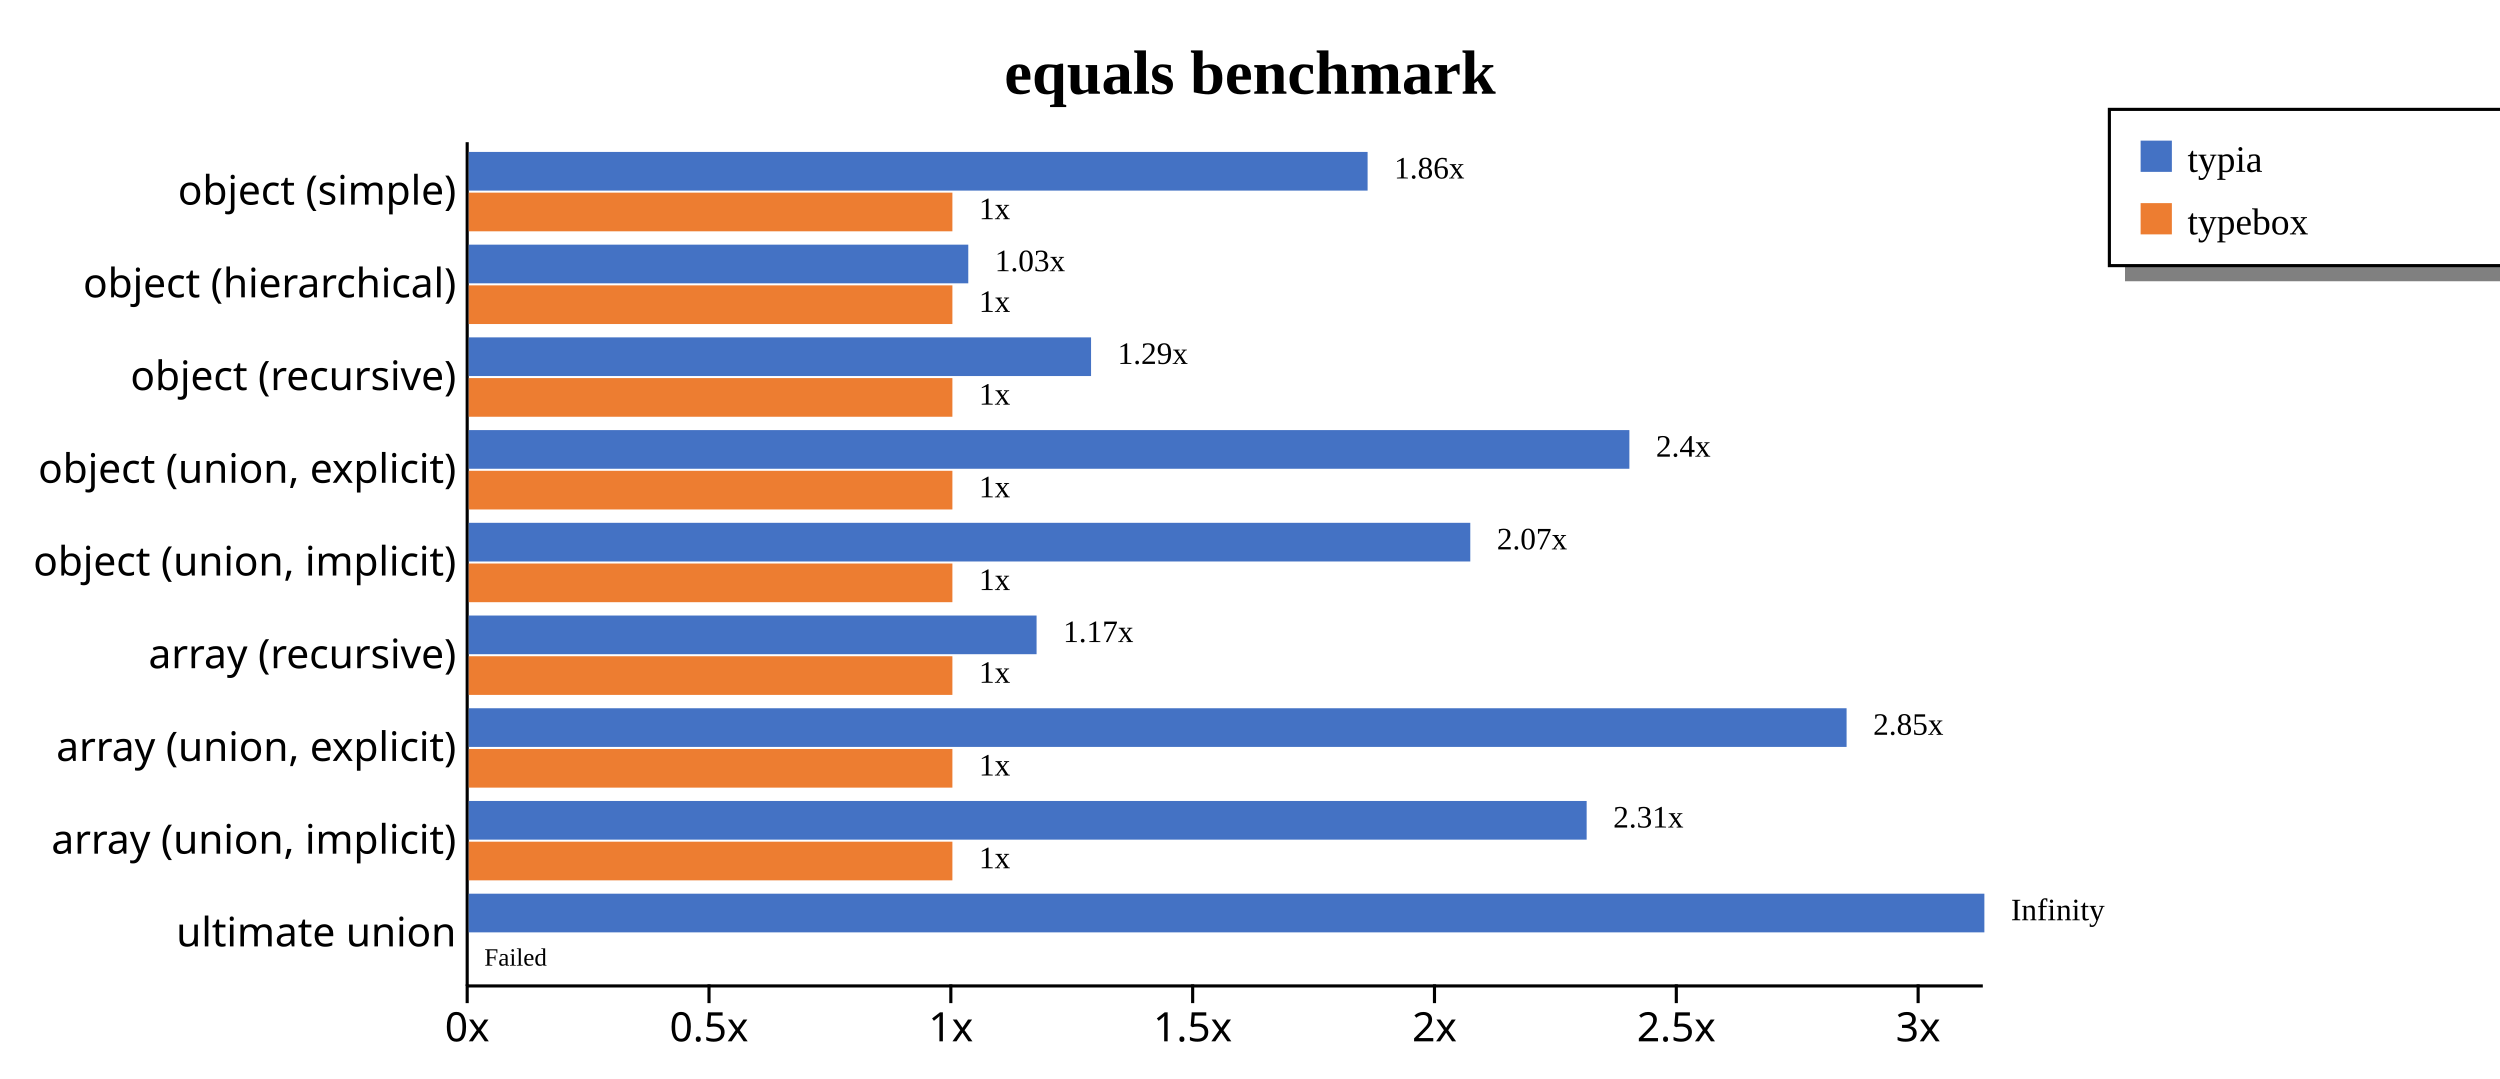
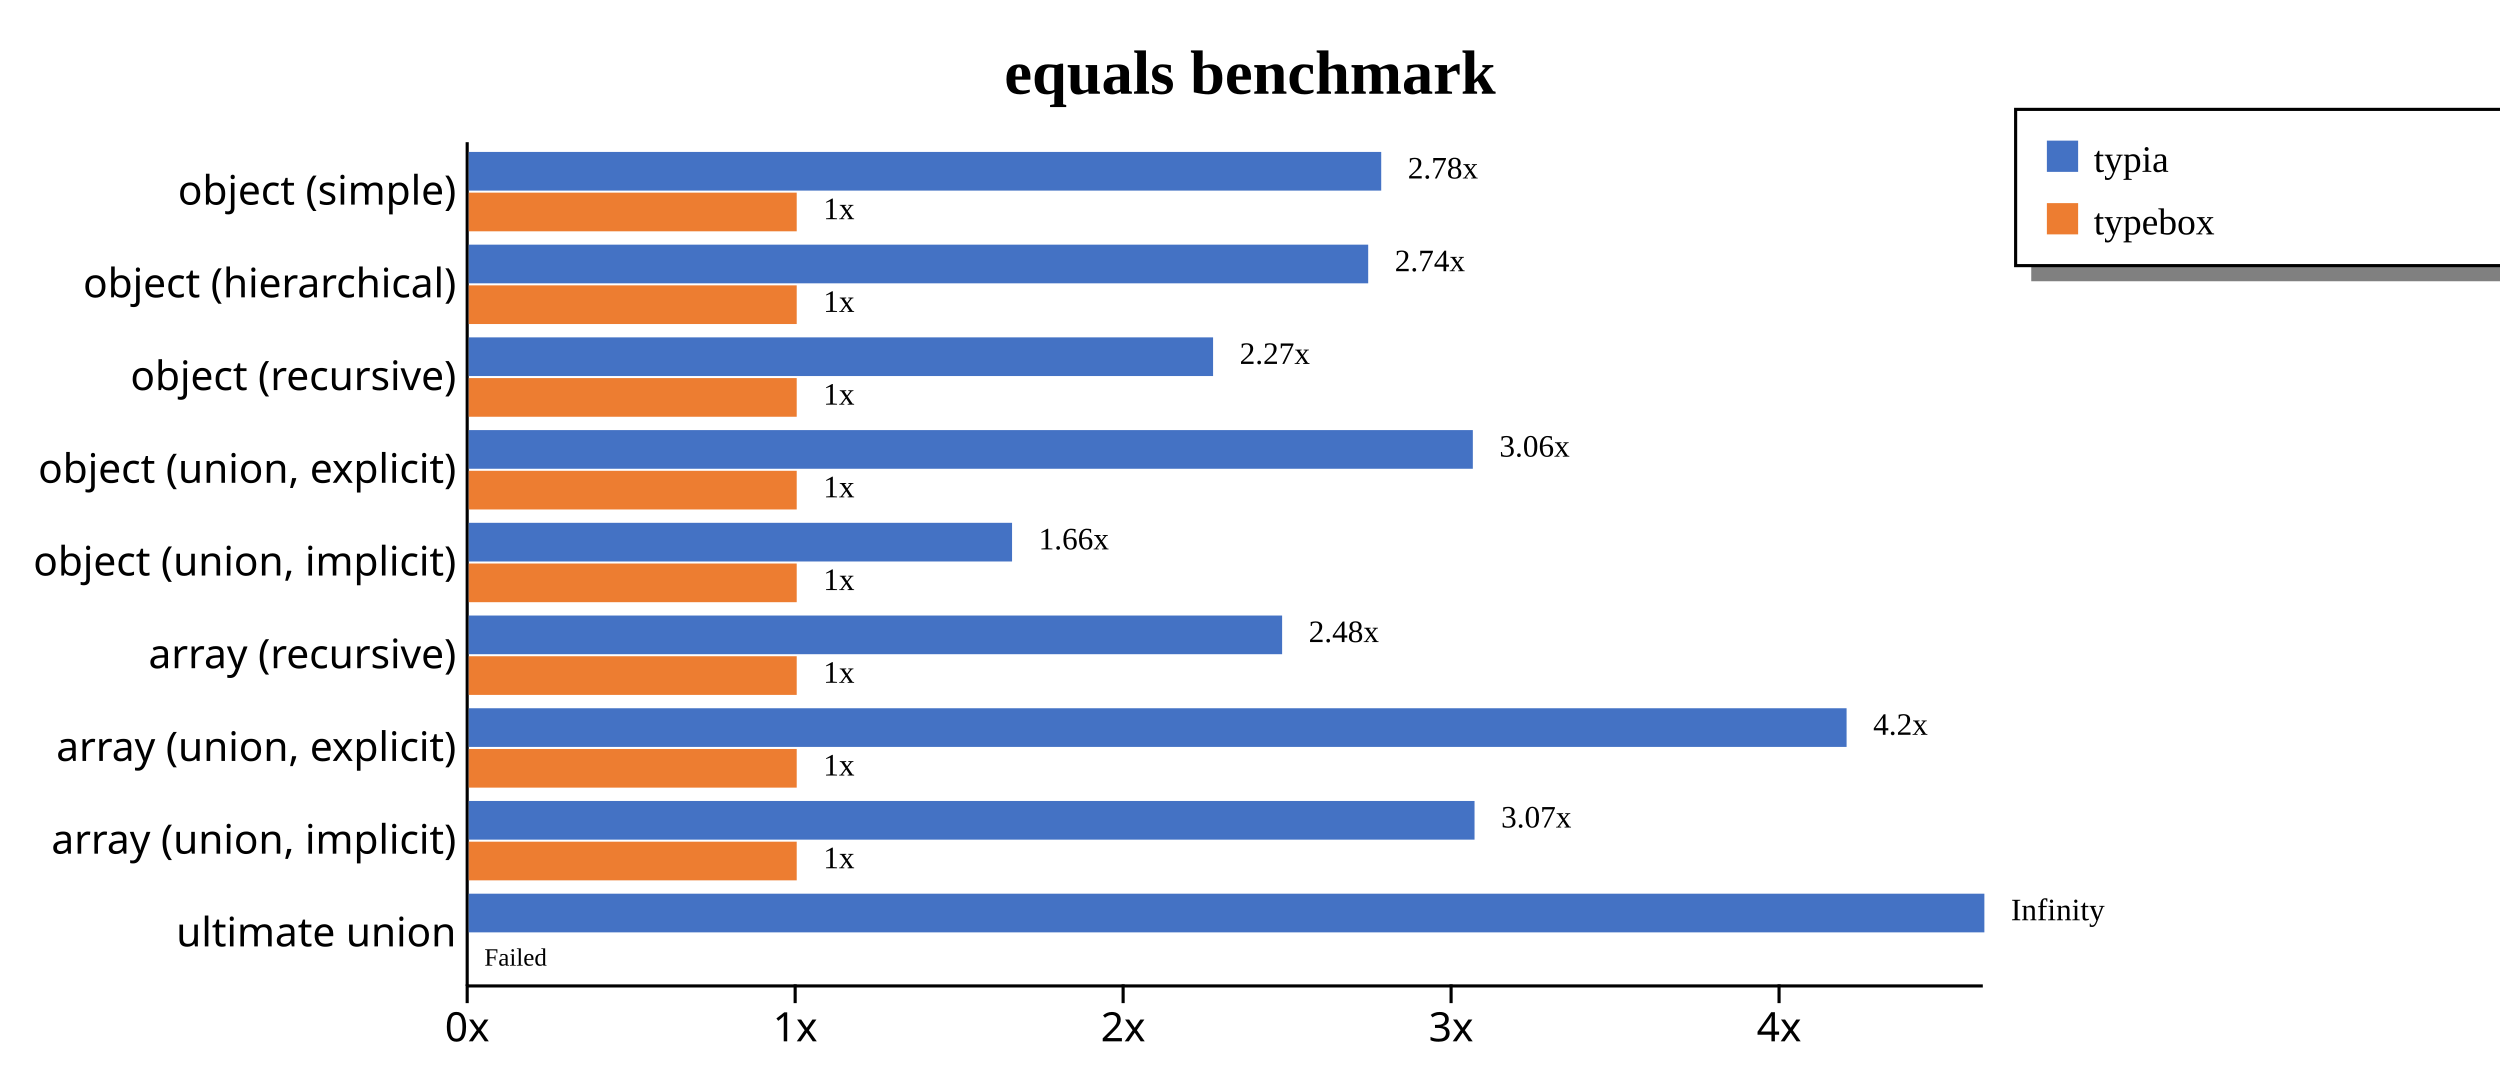
<svg xmlns="http://www.w3.org/2000/svg" width="800" height="345" style="background-color: white;">
  <g class="y axis" transform="translate(149,45)" fill="none" font-size="10" font-family="sans-serif" text-anchor="end" style="font-size: 13px;">
    <path class="domain" stroke="currentColor" d="M0.5,0.5V270.5" />
    <g class="tick" opacity="1" transform="translate(0,16.31868)" style="font-size: 13px;">
      <line stroke="currentColor" x2="0" />
      <text fill="currentColor" x="-3" dy="0.32em">object (simple)    </text>
    </g>
    <g class="tick" opacity="1" transform="translate(0,45.98901)" style="font-size: 13px;">
      <line stroke="currentColor" x2="0" />
      <text fill="currentColor" x="-3" dy="0.32em">object (hierarchical)    </text>
    </g>
    <g class="tick" opacity="1" transform="translate(0,75.65934)" style="font-size: 13px;">
      <line stroke="currentColor" x2="0" />
      <text fill="currentColor" x="-3" dy="0.32em">object (recursive)    </text>
    </g>
    <g class="tick" opacity="1" transform="translate(0,105.3297)" style="font-size: 13px;">
      <line stroke="currentColor" x2="0" />
      <text fill="currentColor" x="-3" dy="0.32em">object (union, explicit)    </text>
    </g>
    <g class="tick" opacity="1" transform="translate(0,135)" style="font-size: 13px;">
      <line stroke="currentColor" x2="0" />
      <text fill="currentColor" x="-3" dy="0.32em">object (union, implicit)    </text>
    </g>
    <g class="tick" opacity="1" transform="translate(0,164.6703)" style="font-size: 13px;">
      <line stroke="currentColor" x2="0" />
      <text fill="currentColor" x="-3" dy="0.32em">array (recursive)    </text>
    </g>
    <g class="tick" opacity="1" transform="translate(0,194.3407)" style="font-size: 13px;">
      <line stroke="currentColor" x2="0" />
      <text fill="currentColor" x="-3" dy="0.32em">array (union, explicit)    </text>
    </g>
    <g class="tick" opacity="1" transform="translate(0,224.011)" style="font-size: 13px;">
      <line stroke="currentColor" x2="0" />
      <text fill="currentColor" x="-3" dy="0.32em">array (union, implicit)    </text>
    </g>
    <g class="tick" opacity="1" transform="translate(0,253.6813)" style="font-size: 13px;">
      <line stroke="currentColor" x2="0" />
      <text fill="currentColor" x="-3" dy="0.32em">ultimate union    </text>
    </g>
  </g>
  <g class="x axis" transform="translate(149,315)" fill="none" font-size="10" font-family="sans-serif" text-anchor="middle" style="font-size: 13px;">
    <path class="domain" stroke="currentColor" d="M0.5,0.5H485.5" />
    <g class="tick" opacity="1" transform="translate(0.5,0)" style="font-size: 13px;">
      <line stroke="currentColor" y2="6" />
      <text fill="currentColor" y="9" dy="0.71em">0x</text>
    </g>
-     <g class="tick" opacity="1" transform="translate(77.88379,0)" style="font-size: 13px;">
-       <line stroke="currentColor" y2="6" />
-       <text fill="currentColor" y="9" dy="0.71em">0.5x</text>
-     </g>
-     <g class="tick" opacity="1" transform="translate(155.2676,0)" style="font-size: 13px;">
+     <g class="tick" opacity="1" transform="translate(105.4494,0)" style="font-size: 13px;">
      <line stroke="currentColor" y2="6" />
      <text fill="currentColor" y="9" dy="0.71em">1x</text>
    </g>
-     <g class="tick" opacity="1" transform="translate(232.6514,0)" style="font-size: 13px;">
-       <line stroke="currentColor" y2="6" />
-       <text fill="currentColor" y="9" dy="0.71em">1.5x</text>
-     </g>
-     <g class="tick" opacity="1" transform="translate(310.0352,0)" style="font-size: 13px;">
+     <g class="tick" opacity="1" transform="translate(210.3989,0)" style="font-size: 13px;">
      <line stroke="currentColor" y2="6" />
      <text fill="currentColor" y="9" dy="0.71em">2x</text>
    </g>
-     <g class="tick" opacity="1" transform="translate(387.419,0)" style="font-size: 13px;">
-       <line stroke="currentColor" y2="6" />
-       <text fill="currentColor" y="9" dy="0.71em">2.5x</text>
-     </g>
-     <g class="tick" opacity="1" transform="translate(464.8027,0)" style="font-size: 13px;">
+     <g class="tick" opacity="1" transform="translate(315.3483,0)" style="font-size: 13px;">
      <line stroke="currentColor" y2="6" />
      <text fill="currentColor" y="9" dy="0.71em">3x</text>
    </g>
+     <g class="tick" opacity="1" transform="translate(420.2978,0)" style="font-size: 13px;">
+       <line stroke="currentColor" y2="6" />
+       <text fill="currentColor" y="9" dy="0.71em">4x</text>
+     </g>
  </g>
  <text transform="translate(400, 30)" style="text-anchor: middle; font-size: 20px; font-weight: bold;">equals benchmark</text>
-   <rect x="680" y="85" width="200" height="5" fill="gray" />
-   <rect x="675" y="35" width="200" height="50" fill="none" stroke="black" />
-   <rect x="685" y="45" width="10" height="10" style="fill: #4472c4;" />
-   <text x="700" y="55" style="font-size: 12px;">typia</text>
-   <rect x="685" y="65" width="10" height="10" style="fill: #ed7d31;" />
-   <text x="700" y="75" style="font-size: 12px;">typebox</text>
+   <rect x="650" y="85" width="230" height="5" fill="gray" />
+   <rect x="645" y="35" width="230" height="50" fill="none" stroke="black" />
+   <rect x="655" y="45" width="10" height="10" style="fill: #4472c4;" />
+   <text x="670" y="55" style="font-size: 12px;">typia</text>
+   <rect x="655" y="65" width="10" height="10" style="fill: #ed7d31;" />
+   <text x="670" y="75" style="font-size: 12px;">typebox</text>
  <g style="font-size: 13px;">
    <g style="font-size: 13px;">
-       <rect x="150" y="48.618" width="287.633" height="12.375" fill="#4472c4" />
-       <rect x="150" y="61.644" width="154.768" height="12.375" fill="#ed7d31" />
-       <text class="label" x="446.133" y="57.118" font-size="10px">1.86x</text>
-       <text class="label" x="313.268" y="70.144" font-size="10px">1x</text>
-       <text class="label" x="442.633" y="58.618" font-size="8px" />
-       <text class="label" x="309.768" y="71.644" font-size="8px" />
+       <rect x="150" y="48.618" width="291.987" height="12.375" fill="#4472c4" />
+       <rect x="150" y="61.644" width="104.949" height="12.375" fill="#ed7d31" />
+       <text class="label" x="450.487" y="57.118" font-size="10px">2.78x</text>
+       <text class="label" x="263.449" y="70.144" font-size="10px">1x</text>
+       <text class="label" x="446.987" y="58.618" font-size="8px" />
+       <text class="label" x="259.949" y="71.644" font-size="8px" />
    </g>
    <g style="font-size: 13px;">
-       <rect x="150" y="78.289" width="159.849" height="12.375" fill="#4472c4" />
-       <rect x="150" y="91.315" width="154.768" height="12.375" fill="#ed7d31" />
-       <text class="label" x="318.349" y="86.789" font-size="10px">1.03x</text>
-       <text class="label" x="313.268" y="99.815" font-size="10px">1x</text>
-       <text class="label" x="314.849" y="88.289" font-size="8px" />
-       <text class="label" x="309.768" y="101.315" font-size="8px" />
+       <rect x="150" y="78.289" width="287.821" height="12.375" fill="#4472c4" />
+       <rect x="150" y="91.315" width="104.949" height="12.375" fill="#ed7d31" />
+       <text class="label" x="446.321" y="86.789" font-size="10px">2.74x</text>
+       <text class="label" x="263.449" y="99.815" font-size="10px">1x</text>
+       <text class="label" x="442.821" y="88.289" font-size="8px" />
+       <text class="label" x="259.949" y="101.315" font-size="8px" />
    </g>
    <g style="font-size: 13px;">
-       <rect x="150" y="107.959" width="199.137" height="12.375" fill="#4472c4" />
-       <rect x="150" y="120.985" width="154.768" height="12.375" fill="#ed7d31" />
-       <text class="label" x="357.637" y="116.459" font-size="10px">1.29x</text>
-       <text class="label" x="313.268" y="129.485" font-size="10px">1x</text>
-       <text class="label" x="354.137" y="117.959" font-size="8px" />
-       <text class="label" x="309.768" y="130.985" font-size="8px" />
+       <rect x="150" y="107.959" width="238.184" height="12.375" fill="#4472c4" />
+       <rect x="150" y="120.985" width="104.949" height="12.375" fill="#ed7d31" />
+       <text class="label" x="396.684" y="116.459" font-size="10px">2.27x</text>
+       <text class="label" x="263.449" y="129.485" font-size="10px">1x</text>
+       <text class="label" x="393.184" y="117.959" font-size="8px" />
+       <text class="label" x="259.949" y="130.985" font-size="8px" />
    </g>
    <g style="font-size: 13px;">
-       <rect x="150" y="137.629" width="371.401" height="12.375" fill="#4472c4" />
-       <rect x="150" y="150.655" width="154.768" height="12.375" fill="#ed7d31" />
-       <text class="label" x="529.901" y="146.129" font-size="10px">2.4x</text>
-       <text class="label" x="313.268" y="159.155" font-size="10px">1x</text>
-       <text class="label" x="526.401" y="147.629" font-size="8px" />
-       <text class="label" x="309.768" y="160.655" font-size="8px" />
+       <rect x="150" y="137.629" width="321.307" height="12.375" fill="#4472c4" />
+       <rect x="150" y="150.655" width="104.949" height="12.375" fill="#ed7d31" />
+       <text class="label" x="479.807" y="146.129" font-size="10px">3.06x</text>
+       <text class="label" x="263.449" y="159.155" font-size="10px">1x</text>
+       <text class="label" x="476.307" y="147.629" font-size="8px" />
+       <text class="label" x="259.949" y="160.655" font-size="8px" />
    </g>
    <g style="font-size: 13px;">
-       <rect x="150" y="167.3" width="320.491" height="12.375" fill="#4472c4" />
-       <rect x="150" y="180.326" width="154.768" height="12.375" fill="#ed7d31" />
-       <text class="label" x="478.991" y="175.8" font-size="10px">2.07x</text>
-       <text class="label" x="313.268" y="188.826" font-size="10px">1x</text>
-       <text class="label" x="475.491" y="177.3" font-size="8px" />
-       <text class="label" x="309.768" y="190.326" font-size="8px" />
+       <rect x="150" y="167.3" width="173.858" height="12.375" fill="#4472c4" />
+       <rect x="150" y="180.326" width="104.949" height="12.375" fill="#ed7d31" />
+       <text class="label" x="332.358" y="175.8" font-size="10px">1.66x</text>
+       <text class="label" x="263.449" y="188.826" font-size="10px">1x</text>
+       <text class="label" x="328.858" y="177.3" font-size="8px" />
+       <text class="label" x="259.949" y="190.326" font-size="8px" />
    </g>
    <g style="font-size: 13px;">
-       <rect x="150" y="196.97" width="181.706" height="12.375" fill="#4472c4" />
-       <rect x="150" y="209.996" width="154.768" height="12.375" fill="#ed7d31" />
-       <text class="label" x="340.206" y="205.47" font-size="10px">1.17x</text>
-       <text class="label" x="313.268" y="218.496" font-size="10px">1x</text>
-       <text class="label" x="336.706" y="206.97" font-size="8px" />
-       <text class="label" x="309.768" y="219.996" font-size="8px" />
+       <rect x="150" y="196.97" width="260.277" height="12.375" fill="#4472c4" />
+       <rect x="150" y="209.996" width="104.949" height="12.375" fill="#ed7d31" />
+       <text class="label" x="418.777" y="205.47" font-size="10px">2.48x</text>
+       <text class="label" x="263.449" y="218.496" font-size="10px">1x</text>
+       <text class="label" x="415.277" y="206.97" font-size="8px" />
+       <text class="label" x="259.949" y="219.996" font-size="8px" />
    </g>
    <g style="font-size: 13px;">
      <rect x="150" y="226.64" width="440.909" height="12.375" fill="#4472c4" />
-       <rect x="150" y="239.666" width="154.768" height="12.375" fill="#ed7d31" />
-       <text class="label" x="599.409" y="235.14" font-size="10px">2.85x</text>
-       <text class="label" x="313.268" y="248.166" font-size="10px">1x</text>
+       <rect x="150" y="239.666" width="104.949" height="12.375" fill="#ed7d31" />
+       <text class="label" x="599.409" y="235.14" font-size="10px">4.2x</text>
+       <text class="label" x="263.449" y="248.166" font-size="10px">1x</text>
      <text class="label" x="595.909" y="236.64" font-size="8px" />
-       <text class="label" x="309.768" y="249.666" font-size="8px" />
+       <text class="label" x="259.949" y="249.666" font-size="8px" />
    </g>
    <g style="font-size: 13px;">
-       <rect x="150" y="256.311" width="357.727" height="12.375" fill="#4472c4" />
-       <rect x="150" y="269.337" width="154.768" height="12.375" fill="#ed7d31" />
-       <text class="label" x="516.227" y="264.811" font-size="10px">2.31x</text>
-       <text class="label" x="313.268" y="277.837" font-size="10px">1x</text>
-       <text class="label" x="512.727" y="266.311" font-size="8px" />
-       <text class="label" x="309.768" y="279.337" font-size="8px" />
+       <rect x="150" y="256.311" width="321.851" height="12.375" fill="#4472c4" />
+       <rect x="150" y="269.337" width="104.949" height="12.375" fill="#ed7d31" />
+       <text class="label" x="480.351" y="264.811" font-size="10px">3.07x</text>
+       <text class="label" x="263.449" y="277.837" font-size="10px">1x</text>
+       <text class="label" x="476.851" y="266.311" font-size="8px" />
+       <text class="label" x="259.949" y="279.337" font-size="8px" />
    </g>
    <g style="font-size: 13px;">
      <rect x="150" y="285.981" width="485" height="12.375" fill="#4472c4" />
      <rect x="150" y="299.007" width="0" height="12.375" fill="#ed7d31" />
      <text class="label" x="643.5" y="294.481" font-size="10px">Infinity</text>
      <text class="label" x="158.5" y="307.507" font-size="10px" />
      <text class="label" x="640" y="295.981" font-size="8px" />
      <text class="label" x="155" y="309.007" font-size="8px">Failed</text>
    </g>
  </g>
</svg>
